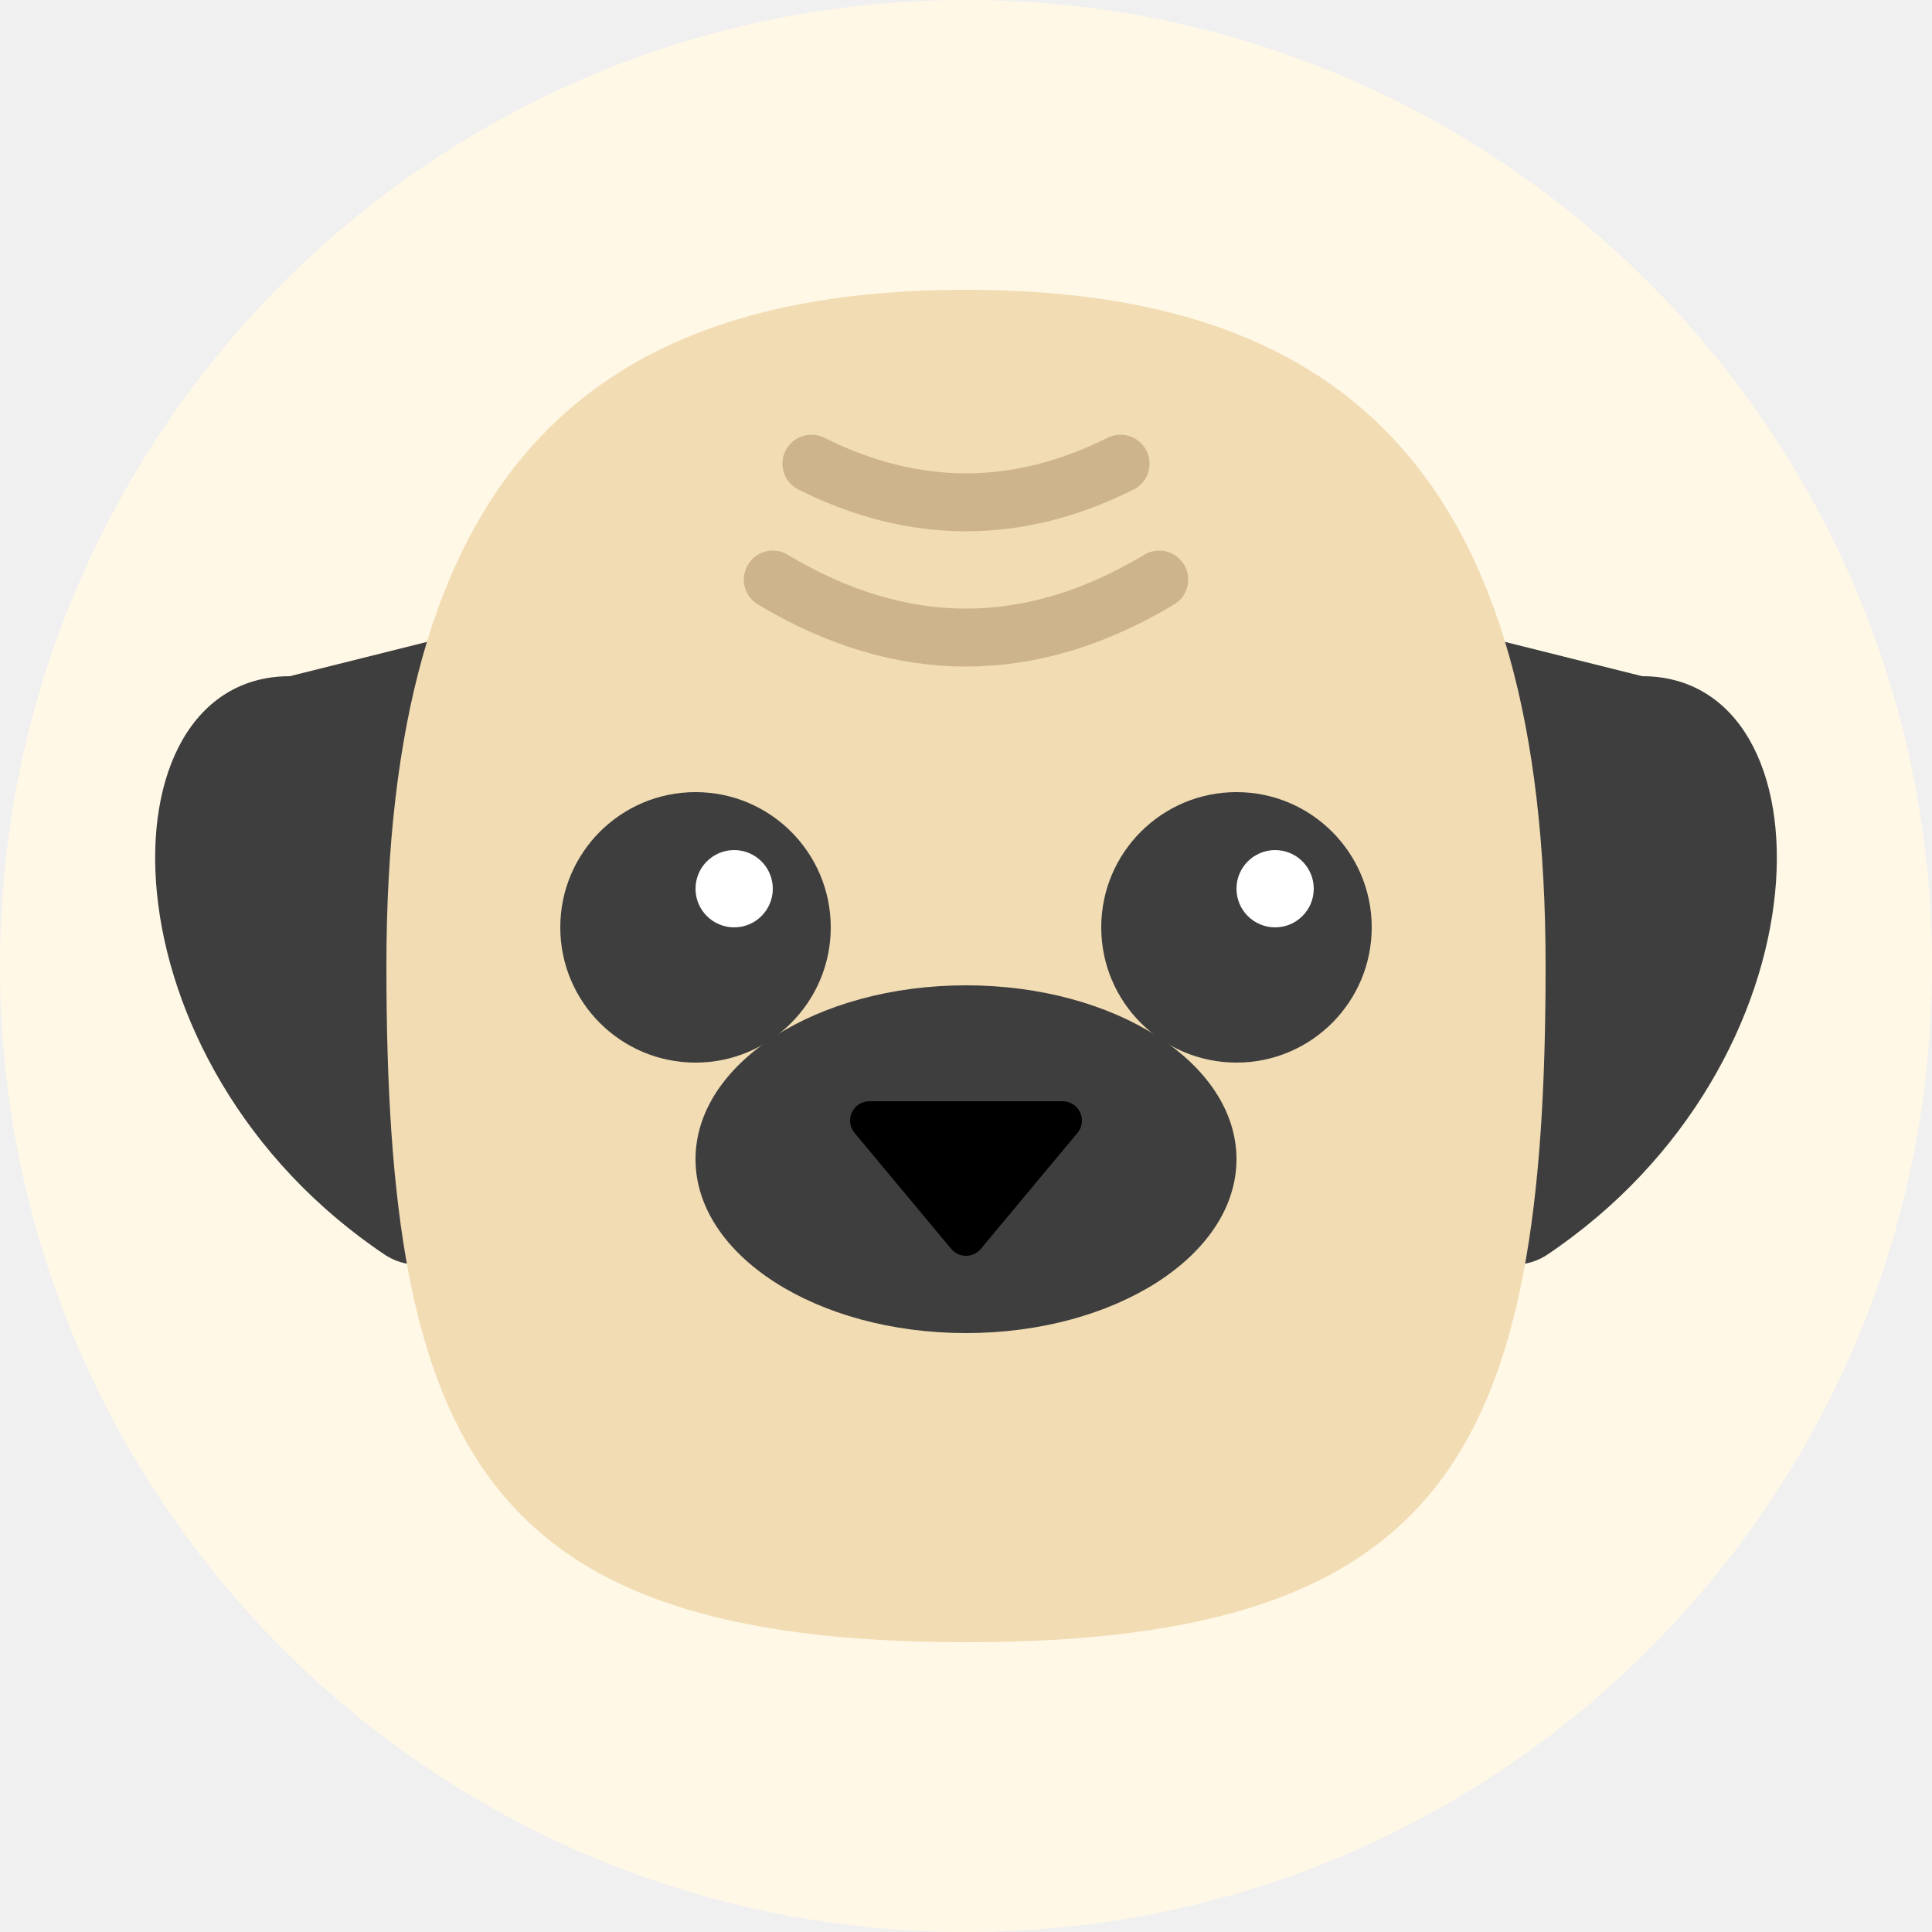
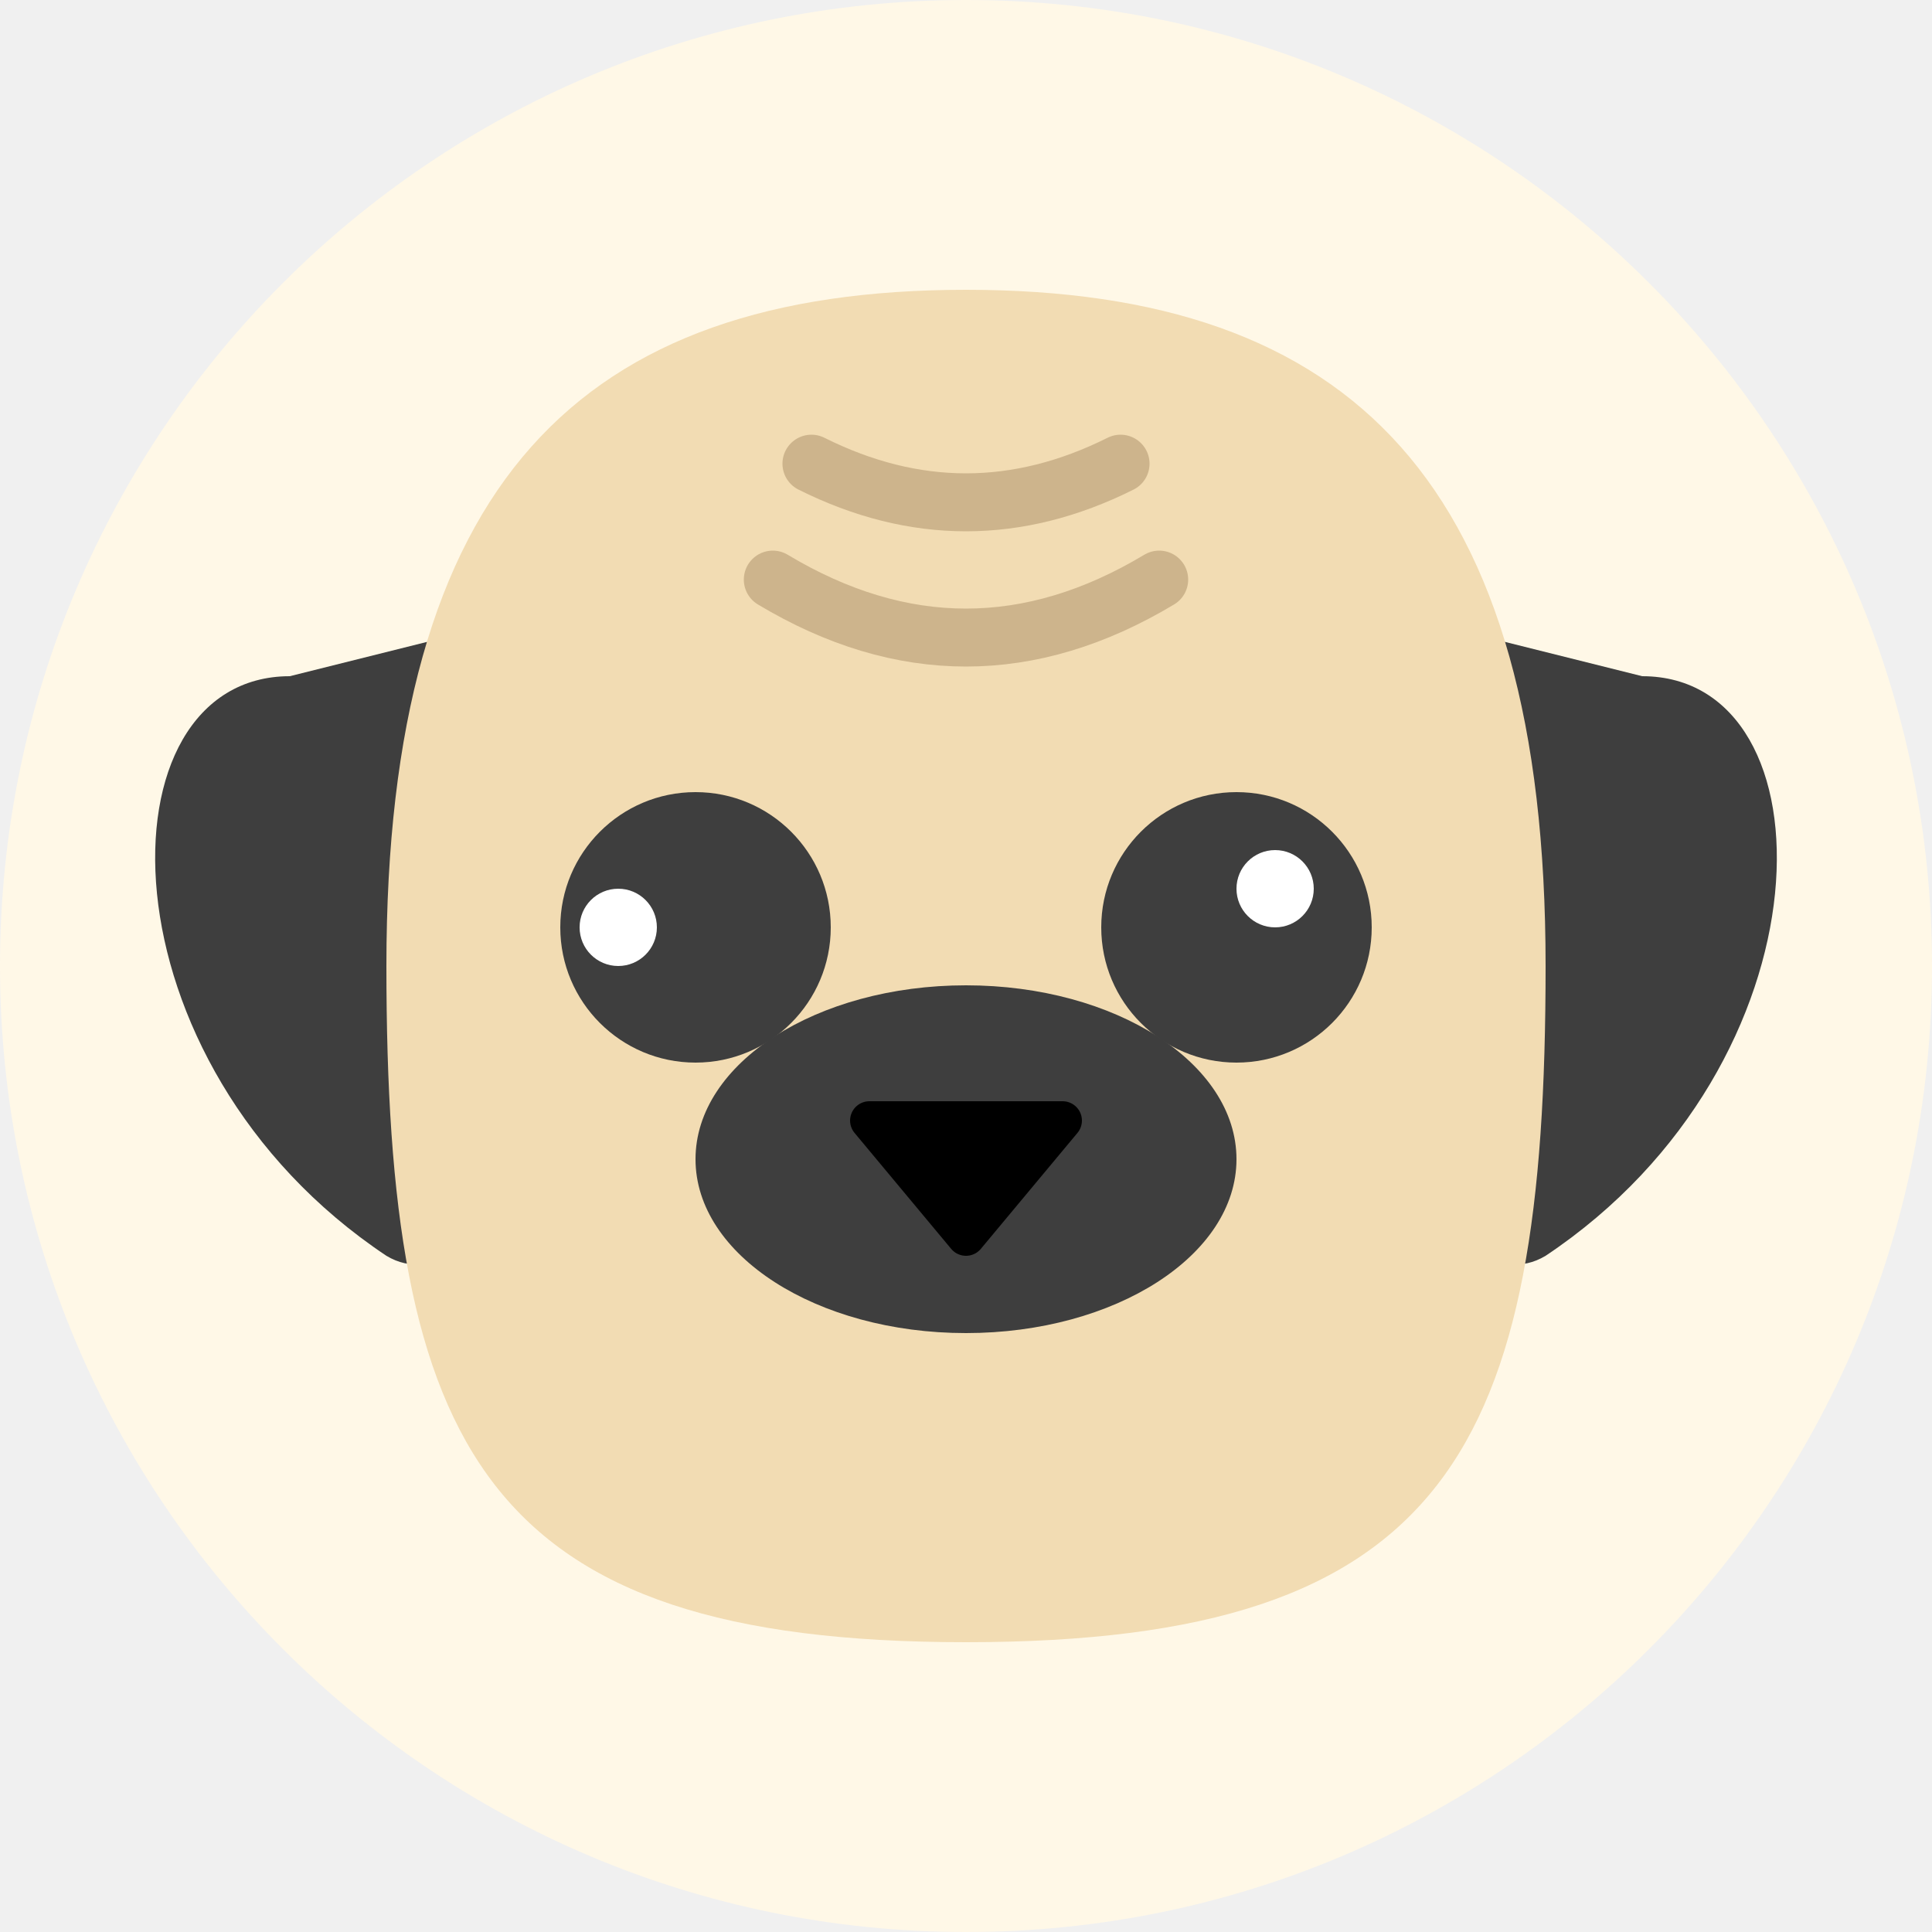
<svg xmlns="http://www.w3.org/2000/svg" width="100" height="100" viewBox="0 0 100 100" fill="none">
  <circle cx="50" cy="50" r="50" fill="#FFF8E7" />
  <path d="M15 35C5 35 5 55 20 65C25 68 30 55 30 55L35 30L15 35Z" fill="#3E3E3E" />
  <path d="M85 35C95 35 95 55 80 65C75 68 70 55 70 55L65 30L85 35Z" fill="#3E3E3E" />
  <path d="M20 50C20 25 30 15 50 15C70 15 80 25 80 50C80 75 75 85 50 85C25 85 20 75 20 50Z" fill="#F2DCB3" />
-   <circle cx="36" cy="48" r="7" fill="#3E3E3E" />
-   <circle cx="38" cy="46" r="2" fill="white" />
-   <circle cx="64" cy="48" r="7" fill="#3E3E3E" />
-   <circle cx="66" cy="46" r="2" fill="white" />
+   <circle id="leftoutereye" cx="36" cy="48" r="7" fill="#3E3E3E" />
+   <circle id="lefteye" cx="32" cy="48" r="2" fill="white" />
+   <circle id="rightoutereye" cx="64" cy="48" r="7" fill="#3E3E3E" />
+   <circle id="righteye" cx="66" cy="46" r="2" fill="white" />
  <ellipse cx="50" cy="60" rx="14" ry="9" fill="#3E3E3E" />
  <path d="M45 58L55 58L50 64L45 58Z" fill="black" stroke="black" stroke-width="2" stroke-linejoin="round" />
  <path d="M40 30Q50 36 60 30" stroke="#CDB48C" stroke-width="3" stroke-linecap="round" />
  <path d="M42 24Q50 28 58 24" stroke="#CDB48C" stroke-width="3" stroke-linecap="round" />
</svg>
